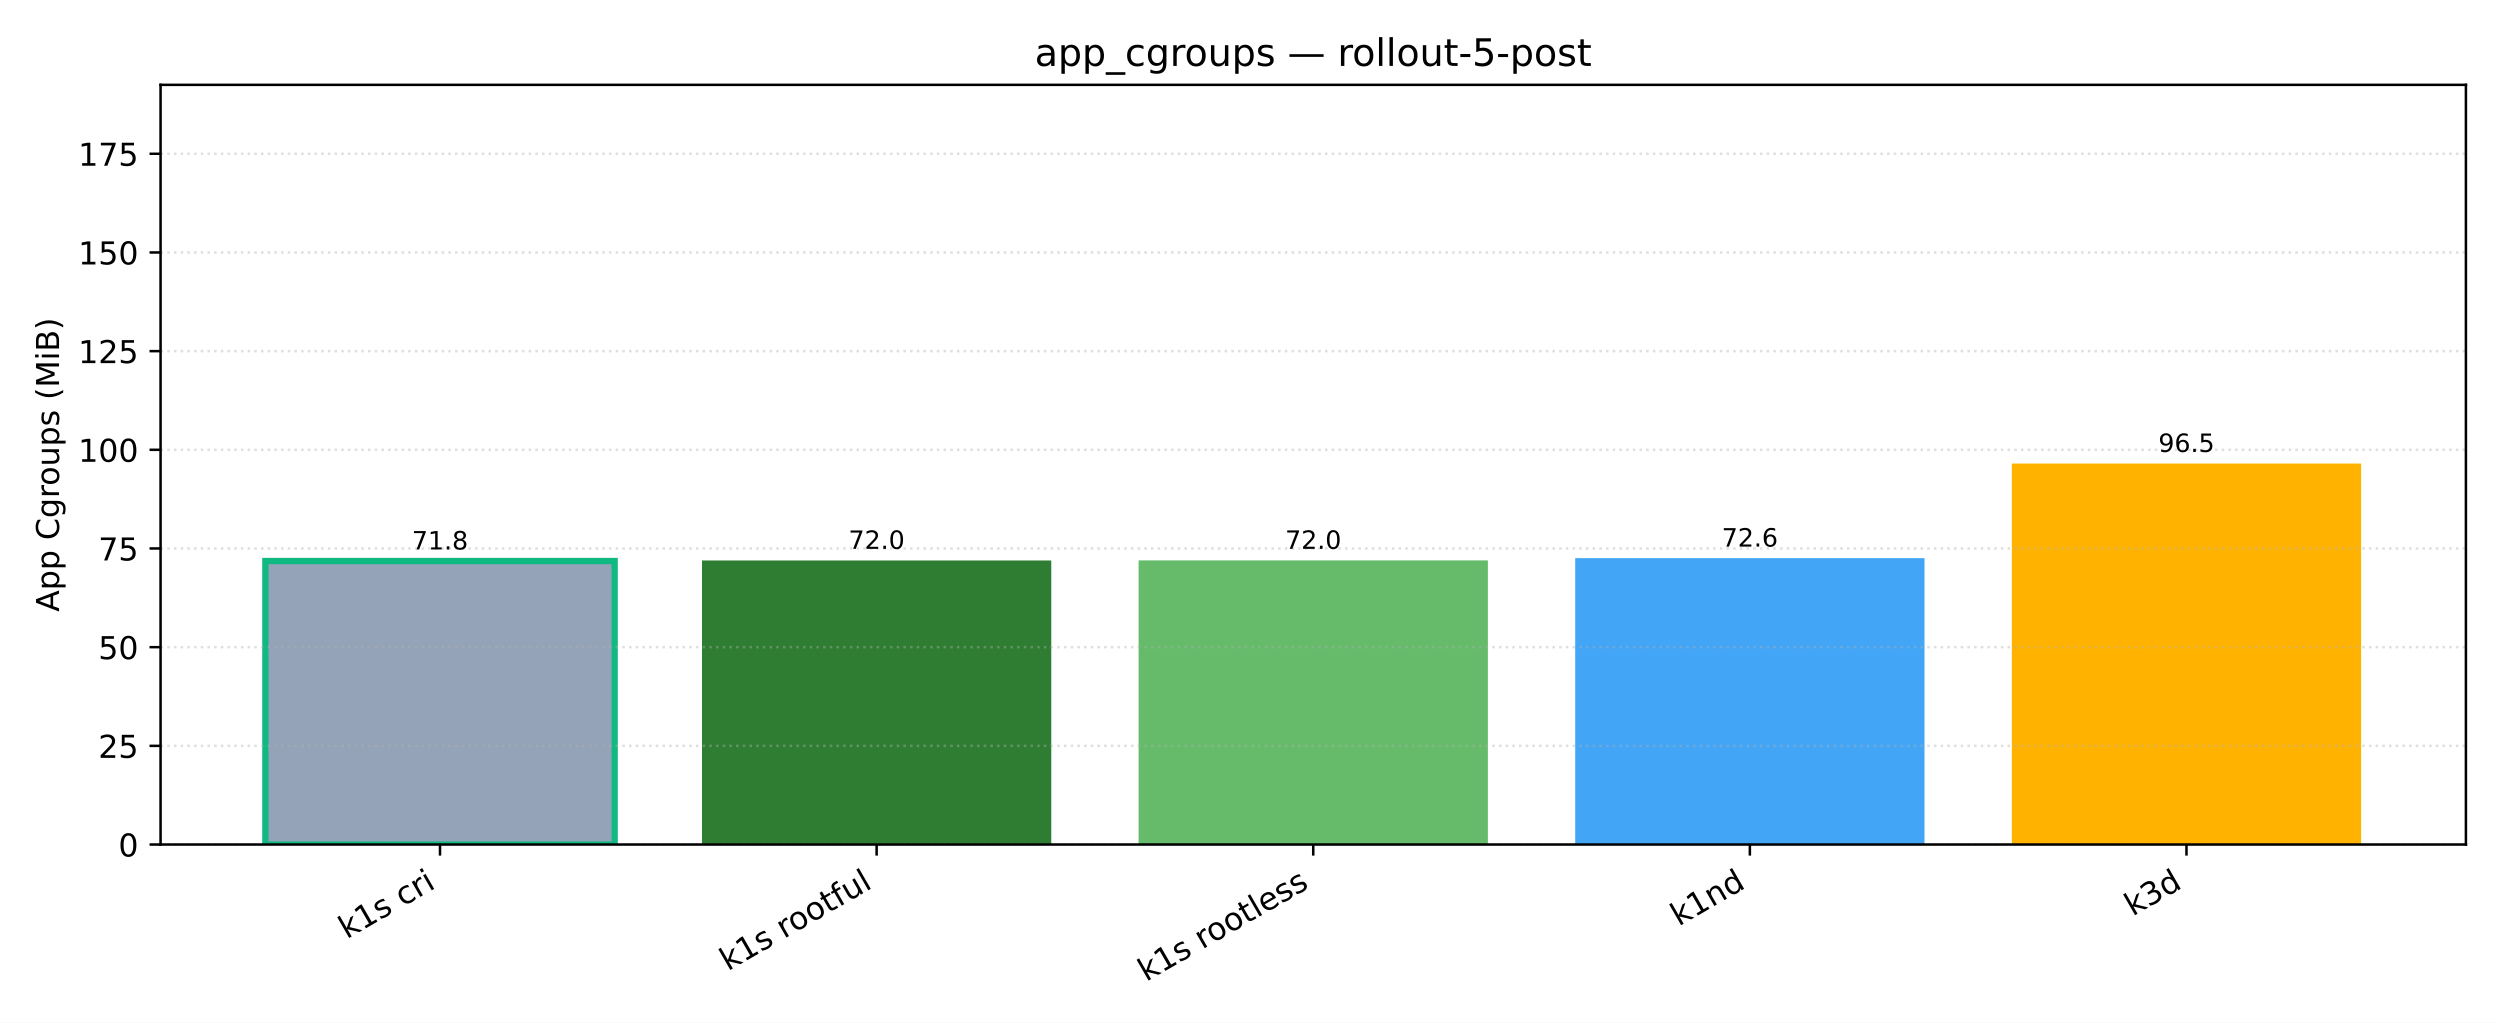
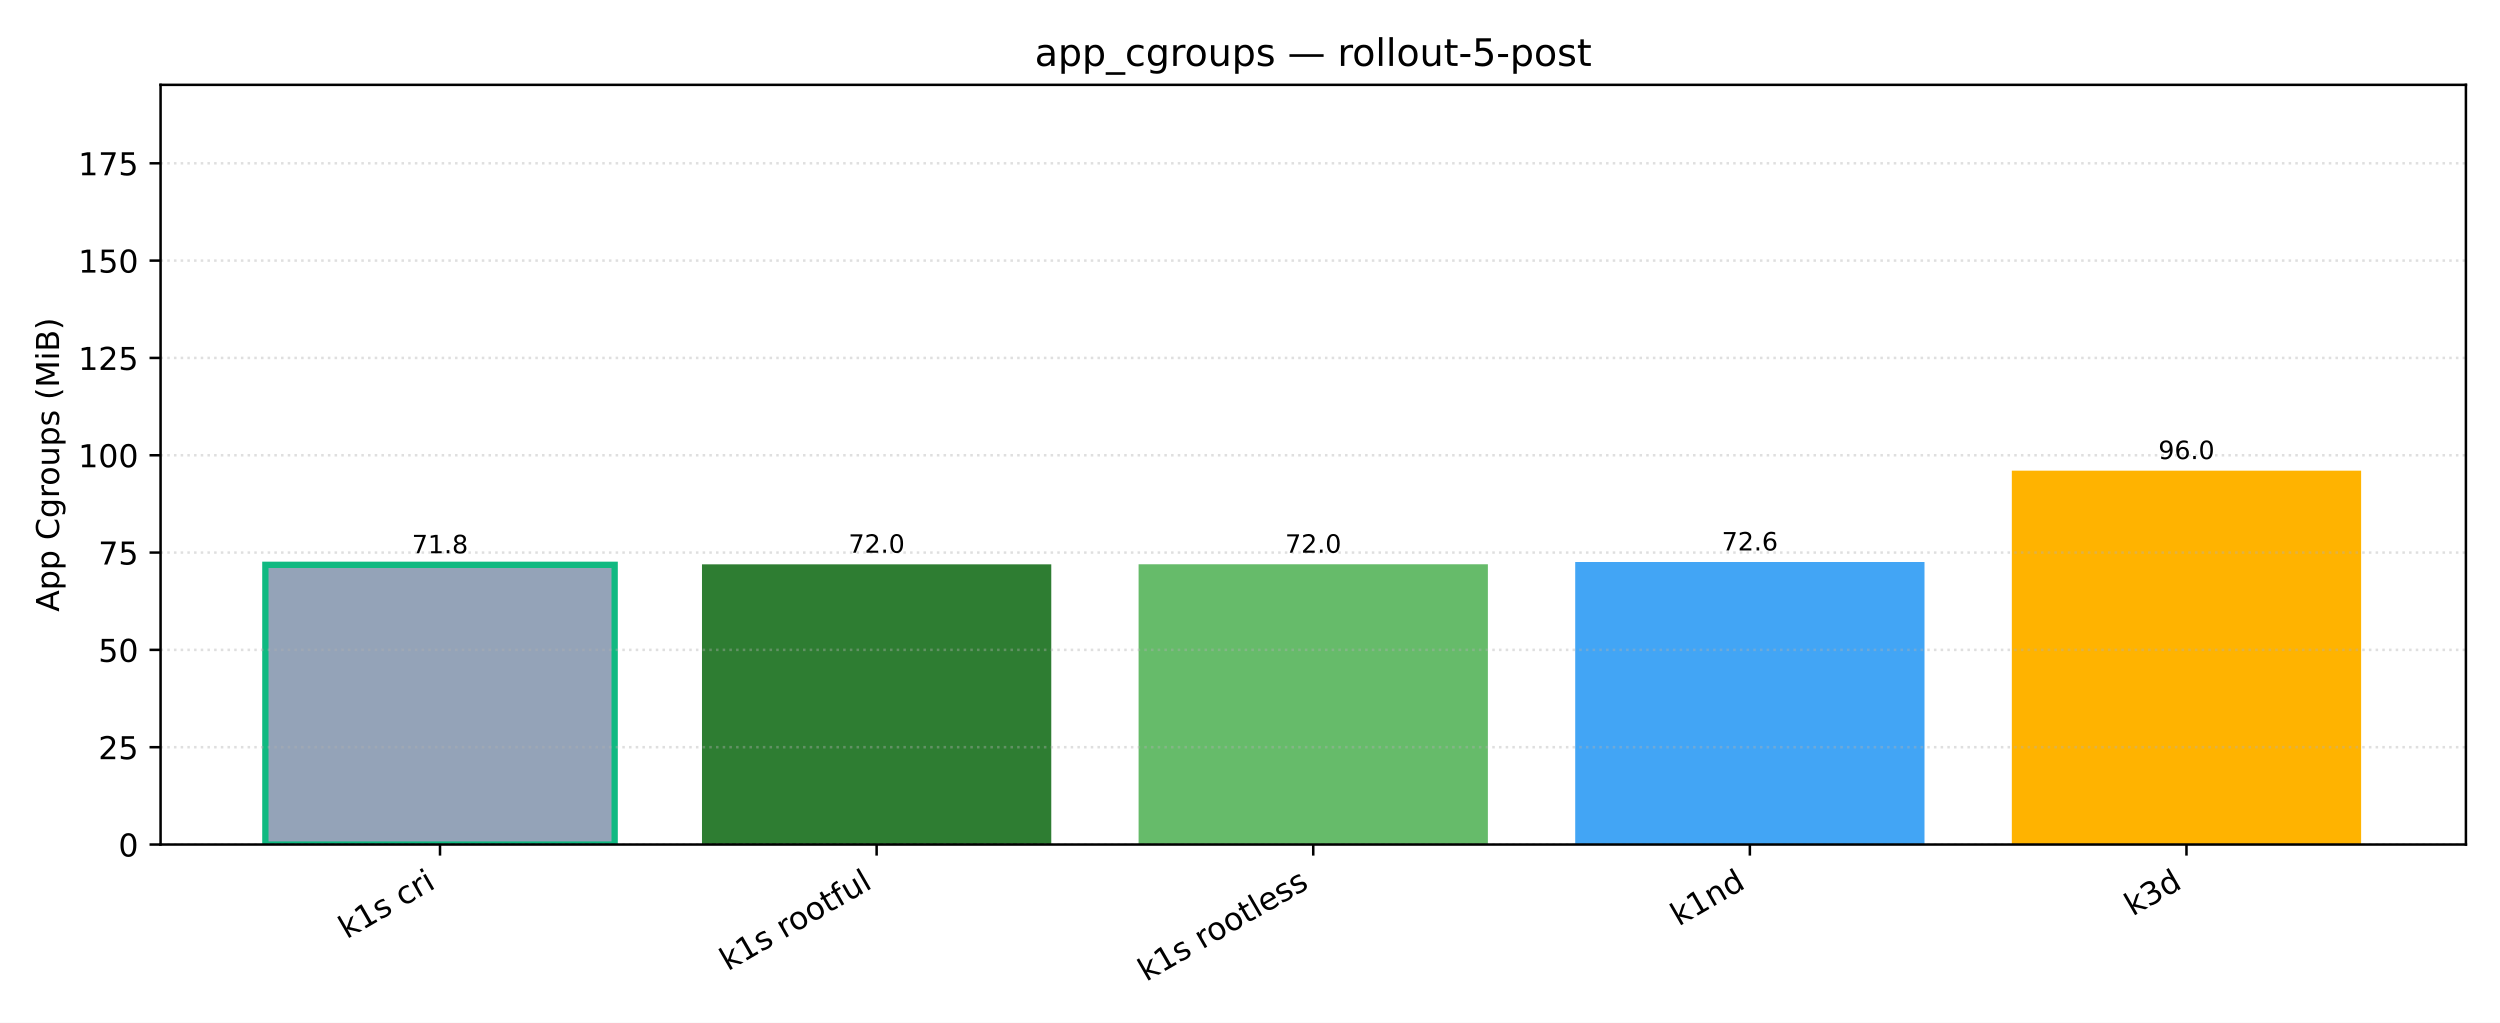
<svg xmlns="http://www.w3.org/2000/svg" xmlns:xlink="http://www.w3.org/1999/xlink" width="792pt" height="324pt" viewBox="0 0 792 324" version="1.1">
  <defs>
    <style type="text/css">*{stroke-linejoin: round; stroke-linecap: butt}</style>
  </defs>
  <g id="figure_1">
    <g id="patch_1">
      <path d="M 0 324  L 792 324  L 792 0  L 0 0  z " style="fill: #ffffff" />
    </g>
    <g id="axes_1">
      <g id="patch_2">
        <path d="M 50.87 267.545  L 781.2 267.545  L 781.2 26.88  L 50.87 26.88  z " style="fill: #ffffff" />
      </g>
      <g id="patch_3">
-         <path d="M 84.067 267.545  L 194.723 267.545  L 194.723 177.737  L 84.067 177.737  z " clip-path="url(#p24a2cd84d9)" style="fill: #94a3b8; stroke: #10b981; stroke-width: 2; stroke-linejoin: miter" />
+         <path d="M 84.067 267.545  L 194.723 267.545  L 194.723 178.942  L 84.067 178.942  z " clip-path="url(#pd158075e3c)" style="fill: #94a3b8; stroke: #10b981; stroke-width: 2; stroke-linejoin: miter" />
      </g>
      <g id="patch_4">
-         <path d="M 222.387 267.545  L 333.043 267.545  L 333.043 177.551  L 222.387 177.551  z " clip-path="url(#p24a2cd84d9)" style="fill: #2e7d32" />
+         <path d="M 222.387 267.545  L 333.043 267.545  L 333.043 178.773  L 222.387 178.773  z " clip-path="url(#pd158075e3c)" style="fill: #2e7d32" />
      </g>
      <g id="patch_5">
-         <path d="M 360.707 267.545  L 471.363 267.545  L 471.363 177.536  L 360.707 177.536  z " clip-path="url(#p24a2cd84d9)" style="fill: #66bb6a" />
+         <path d="M 360.707 267.545  L 471.363 267.545  L 471.363 178.763  L 360.707 178.763  z " clip-path="url(#pd158075e3c)" style="fill: #66bb6a" />
      </g>
      <g id="patch_6">
-         <path d="M 499.027 267.545  L 609.683 267.545  L 609.683 176.818  L 499.027 176.818  z " clip-path="url(#p24a2cd84d9)" style="fill: #42a5f5" />
+         <path d="M 499.027 267.545  L 609.683 267.545  L 609.683 178.046  L 499.027 178.046  z " clip-path="url(#pd158075e3c)" style="fill: #42a5f5" />
      </g>
      <g id="patch_7">
-         <path d="M 637.347 267.545  L 748.003 267.545  L 748.003 146.846  L 637.347 146.846  z " clip-path="url(#p24a2cd84d9)" style="fill: #ffb300" />
+         <path d="M 637.347 267.545  L 748.003 267.545  L 748.003 149.104  L 637.347 149.104  z " clip-path="url(#pd158075e3c)" style="fill: #ffb300" />
      </g>
      <g id="matplotlib.axis_1">
        <g id="xtick_1">
          <g id="line2d_1">
            <defs>
-               <path id="med36ec6212" d="M 0 0  L 0 3.5  " style="stroke: #000000; stroke-width: 0.8" />
+               <path id="m1aba1b03a8" d="M 0 0  L 0 3.5  " style="stroke: #000000; stroke-width: 0.8" />
            </defs>
            <g>
-               <use xlink:href="#med36ec6212" x="139.395" y="267.545" style="stroke: #000000; stroke-width: 0.8" />
+               <use xlink:href="#m1aba1b03a8" x="139.395" y="267.545" style="stroke: #000000; stroke-width: 0.8" />
            </g>
          </g>
          <g id="text_1">
            <g transform="translate(109.8384 297.59) rotate(-30) scale(0.1 -0.1)">
              <defs>
                <path id="DejaVuSans-6b" d="M 581 4863  L 1159 4863  L 1159 1991  L 2875 3500  L 3609 3500  L 1753 1863  L 3688 0  L 2938 0  L 1159 1709  L 1159 0  L 581 0  L 581 4863  z " transform="scale(0.015625)" />
                <path id="DejaVuSans-31" d="M 794 531  L 1825 531  L 1825 4091  L 703 3866  L 703 4441  L 1819 4666  L 2450 4666  L 2450 531  L 3481 531  L 3481 0  L 794 0  L 794 531  z " transform="scale(0.015625)" />
                <path id="DejaVuSans-73" d="M 2834 3397  L 2834 2853  Q 2591 2978 2328 3040  Q 2066 3103 1784 3103  Q 1356 3103 1142 2972  Q 928 2841 928 2578  Q 928 2378 1081 2264  Q 1234 2150 1697 2047  L 1894 2003  Q 2506 1872 2764 1633  Q 3022 1394 3022 966  Q 3022 478 2636 193  Q 2250 -91 1575 -91  Q 1294 -91 989 -36  Q 684 19 347 128  L 347 722  Q 666 556 975 473  Q 1284 391 1588 391  Q 1994 391 2212 530  Q 2431 669 2431 922  Q 2431 1156 2273 1281  Q 2116 1406 1581 1522  L 1381 1569  Q 847 1681 609 1914  Q 372 2147 372 2553  Q 372 3047 722 3315  Q 1072 3584 1716 3584  Q 2034 3584 2315 3537  Q 2597 3491 2834 3397  z " transform="scale(0.015625)" />
                <path id="DejaVuSans-20" transform="scale(0.015625)" />
                <path id="DejaVuSans-63" d="M 3122 3366  L 3122 2828  Q 2878 2963 2633 3030  Q 2388 3097 2138 3097  Q 1578 3097 1268 2742  Q 959 2388 959 1747  Q 959 1106 1268 751  Q 1578 397 2138 397  Q 2388 397 2633 464  Q 2878 531 3122 666  L 3122 134  Q 2881 22 2623 -34  Q 2366 -91 2075 -91  Q 1284 -91 818 406  Q 353 903 353 1747  Q 353 2603 823 3093  Q 1294 3584 2113 3584  Q 2378 3584 2631 3529  Q 2884 3475 3122 3366  z " transform="scale(0.015625)" />
                <path id="DejaVuSans-72" d="M 2631 2963  Q 2534 3019 2420 3045  Q 2306 3072 2169 3072  Q 1681 3072 1420 2755  Q 1159 2438 1159 1844  L 1159 0  L 581 0  L 581 3500  L 1159 3500  L 1159 2956  Q 1341 3275 1631 3429  Q 1922 3584 2338 3584  Q 2397 3584 2469 3576  Q 2541 3569 2628 3553  L 2631 2963  z " transform="scale(0.015625)" />
                <path id="DejaVuSans-69" d="M 603 3500  L 1178 3500  L 1178 0  L 603 0  L 603 3500  z M 603 4863  L 1178 4863  L 1178 4134  L 603 4134  L 603 4863  z " transform="scale(0.015625)" />
              </defs>
              <use xlink:href="#DejaVuSans-6b" />
              <use xlink:href="#DejaVuSans-31" transform="translate(57.91016 0)" />
              <use xlink:href="#DejaVuSans-73" transform="translate(121.5332 0)" />
              <use xlink:href="#DejaVuSans-20" transform="translate(173.6328 0)" />
              <use xlink:href="#DejaVuSans-63" transform="translate(205.4199 0)" />
              <use xlink:href="#DejaVuSans-72" transform="translate(260.4004 0)" />
              <use xlink:href="#DejaVuSans-69" transform="translate(301.5137 0)" />
            </g>
          </g>
        </g>
        <g id="xtick_2">
          <g id="line2d_2">
            <g>
-               <use xlink:href="#med36ec6212" x="277.715" y="267.545" style="stroke: #000000; stroke-width: 0.8" />
+               <use xlink:href="#m1aba1b03a8" x="277.715" y="267.545" style="stroke: #000000; stroke-width: 0.8" />
            </g>
          </g>
          <g id="text_2">
            <g transform="translate(230.5849 307.7361) rotate(-30) scale(0.1 -0.1)">
              <defs>
                <path id="DejaVuSans-6f" d="M 1959 3097  Q 1497 3097 1228 2736  Q 959 2375 959 1747  Q 959 1119 1226 758  Q 1494 397 1959 397  Q 2419 397 2687 759  Q 2956 1122 2956 1747  Q 2956 2369 2687 2733  Q 2419 3097 1959 3097  z M 1959 3584  Q 2709 3584 3137 3096  Q 3566 2609 3566 1747  Q 3566 888 3137 398  Q 2709 -91 1959 -91  Q 1206 -91 779 398  Q 353 888 353 1747  Q 353 2609 779 3096  Q 1206 3584 1959 3584  z " transform="scale(0.015625)" />
                <path id="DejaVuSans-74" d="M 1172 4494  L 1172 3500  L 2356 3500  L 2356 3053  L 1172 3053  L 1172 1153  Q 1172 725 1289 603  Q 1406 481 1766 481  L 2356 481  L 2356 0  L 1766 0  Q 1100 0 847 248  Q 594 497 594 1153  L 594 3053  L 172 3053  L 172 3500  L 594 3500  L 594 4494  L 1172 4494  z " transform="scale(0.015625)" />
                <path id="DejaVuSans-66" d="M 2375 4863  L 2375 4384  L 1825 4384  Q 1516 4384 1395 4259  Q 1275 4134 1275 3809  L 1275 3500  L 2222 3500  L 2222 3053  L 1275 3053  L 1275 0  L 697 0  L 697 3053  L 147 3053  L 147 3500  L 697 3500  L 697 3744  Q 697 4328 969 4595  Q 1241 4863 1831 4863  L 2375 4863  z " transform="scale(0.015625)" />
                <path id="DejaVuSans-75" d="M 544 1381  L 544 3500  L 1119 3500  L 1119 1403  Q 1119 906 1312 657  Q 1506 409 1894 409  Q 2359 409 2629 706  Q 2900 1003 2900 1516  L 2900 3500  L 3475 3500  L 3475 0  L 2900 0  L 2900 538  Q 2691 219 2414 64  Q 2138 -91 1772 -91  Q 1169 -91 856 284  Q 544 659 544 1381  z M 1991 3584  L 1991 3584  z " transform="scale(0.015625)" />
                <path id="DejaVuSans-6c" d="M 603 4863  L 1178 4863  L 1178 0  L 603 0  L 603 4863  z " transform="scale(0.015625)" />
              </defs>
              <use xlink:href="#DejaVuSans-6b" />
              <use xlink:href="#DejaVuSans-31" transform="translate(57.91016 0)" />
              <use xlink:href="#DejaVuSans-73" transform="translate(121.5332 0)" />
              <use xlink:href="#DejaVuSans-20" transform="translate(173.6328 0)" />
              <use xlink:href="#DejaVuSans-72" transform="translate(205.4199 0)" />
              <use xlink:href="#DejaVuSans-6f" transform="translate(244.2832 0)" />
              <use xlink:href="#DejaVuSans-6f" transform="translate(305.4648 0)" />
              <use xlink:href="#DejaVuSans-74" transform="translate(366.6465 0)" />
              <use xlink:href="#DejaVuSans-66" transform="translate(405.8555 0)" />
              <use xlink:href="#DejaVuSans-75" transform="translate(441.0605 0)" />
              <use xlink:href="#DejaVuSans-6c" transform="translate(504.4395 0)" />
            </g>
          </g>
        </g>
        <g id="xtick_3">
          <g id="line2d_3">
            <g>
-               <use xlink:href="#med36ec6212" x="416.035" y="267.545" style="stroke: #000000; stroke-width: 0.8" />
+               <use xlink:href="#m1aba1b03a8" x="416.035" y="267.545" style="stroke: #000000; stroke-width: 0.8" />
            </g>
          </g>
          <g id="text_3">
            <g transform="translate(363.0905 311.0931) rotate(-30) scale(0.1 -0.1)">
              <defs>
                <path id="DejaVuSans-65" d="M 3597 1894  L 3597 1613  L 953 1613  Q 991 1019 1311 708  Q 1631 397 2203 397  Q 2534 397 2845 478  Q 3156 559 3463 722  L 3463 178  Q 3153 47 2828 -22  Q 2503 -91 2169 -91  Q 1331 -91 842 396  Q 353 884 353 1716  Q 353 2575 817 3079  Q 1281 3584 2069 3584  Q 2775 3584 3186 3129  Q 3597 2675 3597 1894  z M 3022 2063  Q 3016 2534 2758 2815  Q 2500 3097 2075 3097  Q 1594 3097 1305 2825  Q 1016 2553 972 2059  L 3022 2063  z " transform="scale(0.015625)" />
              </defs>
              <use xlink:href="#DejaVuSans-6b" />
              <use xlink:href="#DejaVuSans-31" transform="translate(57.91016 0)" />
              <use xlink:href="#DejaVuSans-73" transform="translate(121.5332 0)" />
              <use xlink:href="#DejaVuSans-20" transform="translate(173.6328 0)" />
              <use xlink:href="#DejaVuSans-72" transform="translate(205.4199 0)" />
              <use xlink:href="#DejaVuSans-6f" transform="translate(244.2832 0)" />
              <use xlink:href="#DejaVuSans-6f" transform="translate(305.4648 0)" />
              <use xlink:href="#DejaVuSans-74" transform="translate(366.6465 0)" />
              <use xlink:href="#DejaVuSans-6c" transform="translate(405.8555 0)" />
              <use xlink:href="#DejaVuSans-65" transform="translate(433.6387 0)" />
              <use xlink:href="#DejaVuSans-73" transform="translate(495.1621 0)" />
              <use xlink:href="#DejaVuSans-73" transform="translate(547.2617 0)" />
            </g>
          </g>
        </g>
        <g id="xtick_4">
          <g id="line2d_4">
            <g>
-               <use xlink:href="#med36ec6212" x="554.355" y="267.545" style="stroke: #000000; stroke-width: 0.8" />
+               <use xlink:href="#m1aba1b03a8" x="554.355" y="267.545" style="stroke: #000000; stroke-width: 0.8" />
            </g>
          </g>
          <g id="text_4">
            <g transform="translate(531.804 293.5454) rotate(-30) scale(0.1 -0.1)">
              <defs>
                <path id="DejaVuSans-6e" d="M 3513 2113  L 3513 0  L 2938 0  L 2938 2094  Q 2938 2591 2744 2837  Q 2550 3084 2163 3084  Q 1697 3084 1428 2787  Q 1159 2491 1159 1978  L 1159 0  L 581 0  L 581 3500  L 1159 3500  L 1159 2956  Q 1366 3272 1645 3428  Q 1925 3584 2291 3584  Q 2894 3584 3203 3211  Q 3513 2838 3513 2113  z " transform="scale(0.015625)" />
                <path id="DejaVuSans-64" d="M 2906 2969  L 2906 4863  L 3481 4863  L 3481 0  L 2906 0  L 2906 525  Q 2725 213 2448 61  Q 2172 -91 1784 -91  Q 1150 -91 751 415  Q 353 922 353 1747  Q 353 2572 751 3078  Q 1150 3584 1784 3584  Q 2172 3584 2448 3432  Q 2725 3281 2906 2969  z M 947 1747  Q 947 1113 1208 752  Q 1469 391 1925 391  Q 2381 391 2643 752  Q 2906 1113 2906 1747  Q 2906 2381 2643 2742  Q 2381 3103 1925 3103  Q 1469 3103 1208 2742  Q 947 2381 947 1747  z " transform="scale(0.015625)" />
              </defs>
              <use xlink:href="#DejaVuSans-6b" />
              <use xlink:href="#DejaVuSans-31" transform="translate(57.91016 0)" />
              <use xlink:href="#DejaVuSans-6e" transform="translate(121.5332 0)" />
              <use xlink:href="#DejaVuSans-64" transform="translate(184.9121 0)" />
            </g>
          </g>
        </g>
        <g id="xtick_5">
          <g id="line2d_5">
            <g>
-               <use xlink:href="#med36ec6212" x="692.675" y="267.545" style="stroke: #000000; stroke-width: 0.8" />
+               <use xlink:href="#m1aba1b03a8" x="692.675" y="267.545" style="stroke: #000000; stroke-width: 0.8" />
            </g>
          </g>
          <g id="text_5">
            <g transform="translate(675.6125 290.3767) rotate(-30) scale(0.1 -0.1)">
              <defs>
                <path id="DejaVuSans-33" d="M 2597 2516  Q 3050 2419 3304 2112  Q 3559 1806 3559 1356  Q 3559 666 3084 287  Q 2609 -91 1734 -91  Q 1441 -91 1130 -33  Q 819 25 488 141  L 488 750  Q 750 597 1062 519  Q 1375 441 1716 441  Q 2309 441 2620 675  Q 2931 909 2931 1356  Q 2931 1769 2642 2001  Q 2353 2234 1838 2234  L 1294 2234  L 1294 2753  L 1863 2753  Q 2328 2753 2575 2939  Q 2822 3125 2822 3475  Q 2822 3834 2567 4026  Q 2313 4219 1838 4219  Q 1578 4219 1281 4162  Q 984 4106 628 3988  L 628 4550  Q 988 4650 1302 4700  Q 1616 4750 1894 4750  Q 2613 4750 3031 4423  Q 3450 4097 3450 3541  Q 3450 3153 3228 2886  Q 3006 2619 2597 2516  z " transform="scale(0.015625)" />
              </defs>
              <use xlink:href="#DejaVuSans-6b" />
              <use xlink:href="#DejaVuSans-33" transform="translate(57.91016 0)" />
              <use xlink:href="#DejaVuSans-64" transform="translate(121.5332 0)" />
            </g>
          </g>
        </g>
      </g>
      <g id="matplotlib.axis_2">
        <g id="ytick_1">
          <g id="line2d_6">
-             <path d="M 50.87 267.545  L 781.2 267.545  " clip-path="url(#p24a2cd84d9)" style="fill: none; stroke-dasharray: 0.8,1.32; stroke-dashoffset: 0; stroke: #b0b0b0; stroke-opacity: 0.4; stroke-width: 0.8" />
+             <path d="M 50.87 267.545  L 781.2 267.545  " clip-path="url(#pd158075e3c)" style="fill: none; stroke-dasharray: 0.8,1.32; stroke-dashoffset: 0; stroke: #b0b0b0; stroke-opacity: 0.4; stroke-width: 0.8" />
          </g>
          <g id="line2d_7">
            <defs>
-               <path id="m77cdfce2b3" d="M 0 0  L -3.5 0  " style="stroke: #000000; stroke-width: 0.8" />
+               <path id="m5e93a4c3c6" d="M 0 0  L -3.5 0  " style="stroke: #000000; stroke-width: 0.8" />
            </defs>
            <g>
-               <use xlink:href="#m77cdfce2b3" x="50.87" y="267.545" style="stroke: #000000; stroke-width: 0.8" />
+               <use xlink:href="#m5e93a4c3c6" x="50.87" y="267.545" style="stroke: #000000; stroke-width: 0.8" />
            </g>
          </g>
          <g id="text_6">
            <g transform="translate(37.5075 271.3447) scale(0.1 -0.1)">
              <defs>
                <path id="DejaVuSans-30" d="M 2034 4250  Q 1547 4250 1301 3770  Q 1056 3291 1056 2328  Q 1056 1369 1301 889  Q 1547 409 2034 409  Q 2525 409 2770 889  Q 3016 1369 3016 2328  Q 3016 3291 2770 3770  Q 2525 4250 2034 4250  z M 2034 4750  Q 2819 4750 3233 4129  Q 3647 3509 3647 2328  Q 3647 1150 3233 529  Q 2819 -91 2034 -91  Q 1250 -91 836 529  Q 422 1150 422 2328  Q 422 3509 836 4129  Q 1250 4750 2034 4750  z " transform="scale(0.015625)" />
              </defs>
              <use xlink:href="#DejaVuSans-30" />
            </g>
          </g>
        </g>
        <g id="ytick_2">
          <g id="line2d_8">
-             <path d="M 50.87 236.284  L 781.2 236.284  " clip-path="url(#p24a2cd84d9)" style="fill: none; stroke-dasharray: 0.8,1.32; stroke-dashoffset: 0; stroke: #b0b0b0; stroke-opacity: 0.4; stroke-width: 0.8" />
+             <path d="M 50.87 236.715  L 781.2 236.715  " clip-path="url(#pd158075e3c)" style="fill: none; stroke-dasharray: 0.8,1.32; stroke-dashoffset: 0; stroke: #b0b0b0; stroke-opacity: 0.4; stroke-width: 0.8" />
          </g>
          <g id="line2d_9">
            <g>
-               <use xlink:href="#m77cdfce2b3" x="50.87" y="236.284" style="stroke: #000000; stroke-width: 0.8" />
+               <use xlink:href="#m5e93a4c3c6" x="50.87" y="236.715" style="stroke: #000000; stroke-width: 0.8" />
            </g>
          </g>
          <g id="text_7">
-             <g transform="translate(31.145 240.0831) scale(0.1 -0.1)">
+             <g transform="translate(31.145 240.5142) scale(0.1 -0.1)">
              <defs>
                <path id="DejaVuSans-32" d="M 1228 531  L 3431 531  L 3431 0  L 469 0  L 469 531  Q 828 903 1448 1529  Q 2069 2156 2228 2338  Q 2531 2678 2651 2914  Q 2772 3150 2772 3378  Q 2772 3750 2511 3984  Q 2250 4219 1831 4219  Q 1534 4219 1204 4116  Q 875 4013 500 3803  L 500 4441  Q 881 4594 1212 4672  Q 1544 4750 1819 4750  Q 2544 4750 2975 4387  Q 3406 4025 3406 3419  Q 3406 3131 3298 2873  Q 3191 2616 2906 2266  Q 2828 2175 2409 1742  Q 1991 1309 1228 531  z " transform="scale(0.015625)" />
                <path id="DejaVuSans-35" d="M 691 4666  L 3169 4666  L 3169 4134  L 1269 4134  L 1269 2991  Q 1406 3038 1543 3061  Q 1681 3084 1819 3084  Q 2600 3084 3056 2656  Q 3513 2228 3513 1497  Q 3513 744 3044 326  Q 2575 -91 1722 -91  Q 1428 -91 1123 -41  Q 819 9 494 109  L 494 744  Q 775 591 1075 516  Q 1375 441 1709 441  Q 2250 441 2565 725  Q 2881 1009 2881 1497  Q 2881 1984 2565 2268  Q 2250 2553 1709 2553  Q 1456 2553 1204 2497  Q 953 2441 691 2322  L 691 4666  z " transform="scale(0.015625)" />
              </defs>
              <use xlink:href="#DejaVuSans-32" />
              <use xlink:href="#DejaVuSans-35" transform="translate(63.62305 0)" />
            </g>
          </g>
        </g>
        <g id="ytick_3">
          <g id="line2d_10">
-             <path d="M 50.87 205.022  L 781.2 205.022  " clip-path="url(#p24a2cd84d9)" style="fill: none; stroke-dasharray: 0.8,1.32; stroke-dashoffset: 0; stroke: #b0b0b0; stroke-opacity: 0.4; stroke-width: 0.8" />
+             <path d="M 50.87 205.885  L 781.2 205.885  " clip-path="url(#pd158075e3c)" style="fill: none; stroke-dasharray: 0.8,1.32; stroke-dashoffset: 0; stroke: #b0b0b0; stroke-opacity: 0.4; stroke-width: 0.8" />
          </g>
          <g id="line2d_11">
            <g>
-               <use xlink:href="#m77cdfce2b3" x="50.87" y="205.022" style="stroke: #000000; stroke-width: 0.8" />
+               <use xlink:href="#m5e93a4c3c6" x="50.87" y="205.885" style="stroke: #000000; stroke-width: 0.8" />
            </g>
          </g>
          <g id="text_8">
-             <g transform="translate(31.145 208.8215) scale(0.1 -0.1)">
+             <g transform="translate(31.145 209.6838) scale(0.1 -0.1)">
              <use xlink:href="#DejaVuSans-35" />
              <use xlink:href="#DejaVuSans-30" transform="translate(63.62305 0)" />
            </g>
          </g>
        </g>
        <g id="ytick_4">
          <g id="line2d_12">
-             <path d="M 50.87 173.761  L 781.2 173.761  " clip-path="url(#p24a2cd84d9)" style="fill: none; stroke-dasharray: 0.8,1.32; stroke-dashoffset: 0; stroke: #b0b0b0; stroke-opacity: 0.4; stroke-width: 0.8" />
+             <path d="M 50.87 175.054  L 781.2 175.054  " clip-path="url(#pd158075e3c)" style="fill: none; stroke-dasharray: 0.8,1.32; stroke-dashoffset: 0; stroke: #b0b0b0; stroke-opacity: 0.4; stroke-width: 0.8" />
          </g>
          <g id="line2d_13">
            <g>
-               <use xlink:href="#m77cdfce2b3" x="50.87" y="173.761" style="stroke: #000000; stroke-width: 0.8" />
+               <use xlink:href="#m5e93a4c3c6" x="50.87" y="175.054" style="stroke: #000000; stroke-width: 0.8" />
            </g>
          </g>
          <g id="text_9">
-             <g transform="translate(31.145 177.5599) scale(0.1 -0.1)">
+             <g transform="translate(31.145 178.8533) scale(0.1 -0.1)">
              <defs>
                <path id="DejaVuSans-37" d="M 525 4666  L 3525 4666  L 3525 4397  L 1831 0  L 1172 0  L 2766 4134  L 525 4134  L 525 4666  z " transform="scale(0.015625)" />
              </defs>
              <use xlink:href="#DejaVuSans-37" />
              <use xlink:href="#DejaVuSans-35" transform="translate(63.62305 0)" />
            </g>
          </g>
        </g>
        <g id="ytick_5">
          <g id="line2d_14">
-             <path d="M 50.87 142.499  L 781.2 142.499  " clip-path="url(#p24a2cd84d9)" style="fill: none; stroke-dasharray: 0.8,1.32; stroke-dashoffset: 0; stroke: #b0b0b0; stroke-opacity: 0.4; stroke-width: 0.8" />
+             <path d="M 50.87 144.224  L 781.2 144.224  " clip-path="url(#pd158075e3c)" style="fill: none; stroke-dasharray: 0.8,1.32; stroke-dashoffset: 0; stroke: #b0b0b0; stroke-opacity: 0.4; stroke-width: 0.8" />
          </g>
          <g id="line2d_15">
            <g>
-               <use xlink:href="#m77cdfce2b3" x="50.87" y="142.499" style="stroke: #000000; stroke-width: 0.8" />
+               <use xlink:href="#m5e93a4c3c6" x="50.87" y="144.224" style="stroke: #000000; stroke-width: 0.8" />
            </g>
          </g>
          <g id="text_10">
-             <g transform="translate(24.7825 146.2983) scale(0.1 -0.1)">
+             <g transform="translate(24.7825 148.0228) scale(0.1 -0.1)">
              <use xlink:href="#DejaVuSans-31" />
              <use xlink:href="#DejaVuSans-30" transform="translate(63.62305 0)" />
              <use xlink:href="#DejaVuSans-30" transform="translate(127.2461 0)" />
            </g>
          </g>
        </g>
        <g id="ytick_6">
          <g id="line2d_16">
-             <path d="M 50.87 111.237  L 781.2 111.237  " clip-path="url(#p24a2cd84d9)" style="fill: none; stroke-dasharray: 0.8,1.32; stroke-dashoffset: 0; stroke: #b0b0b0; stroke-opacity: 0.4; stroke-width: 0.8" />
+             <path d="M 50.87 113.393  L 781.2 113.393  " clip-path="url(#pd158075e3c)" style="fill: none; stroke-dasharray: 0.8,1.32; stroke-dashoffset: 0; stroke: #b0b0b0; stroke-opacity: 0.4; stroke-width: 0.8" />
          </g>
          <g id="line2d_17">
            <g>
-               <use xlink:href="#m77cdfce2b3" x="50.87" y="111.237" style="stroke: #000000; stroke-width: 0.8" />
+               <use xlink:href="#m5e93a4c3c6" x="50.87" y="113.393" style="stroke: #000000; stroke-width: 0.8" />
            </g>
          </g>
          <g id="text_11">
-             <g transform="translate(24.7825 115.0367) scale(0.1 -0.1)">
+             <g transform="translate(24.7825 117.1924) scale(0.1 -0.1)">
              <use xlink:href="#DejaVuSans-31" />
              <use xlink:href="#DejaVuSans-32" transform="translate(63.62305 0)" />
              <use xlink:href="#DejaVuSans-35" transform="translate(127.2461 0)" />
            </g>
          </g>
        </g>
        <g id="ytick_7">
          <g id="line2d_18">
-             <path d="M 50.87 79.976  L 781.2 79.976  " clip-path="url(#p24a2cd84d9)" style="fill: none; stroke-dasharray: 0.8,1.32; stroke-dashoffset: 0; stroke: #b0b0b0; stroke-opacity: 0.4; stroke-width: 0.8" />
+             <path d="M 50.87 82.563  L 781.2 82.563  " clip-path="url(#pd158075e3c)" style="fill: none; stroke-dasharray: 0.8,1.32; stroke-dashoffset: 0; stroke: #b0b0b0; stroke-opacity: 0.4; stroke-width: 0.8" />
          </g>
          <g id="line2d_19">
            <g>
-               <use xlink:href="#m77cdfce2b3" x="50.87" y="79.976" style="stroke: #000000; stroke-width: 0.8" />
+               <use xlink:href="#m5e93a4c3c6" x="50.87" y="82.563" style="stroke: #000000; stroke-width: 0.8" />
            </g>
          </g>
          <g id="text_12">
-             <g transform="translate(24.7825 83.77509) scale(0.1 -0.1)">
+             <g transform="translate(24.7825 86.36192) scale(0.1 -0.1)">
              <use xlink:href="#DejaVuSans-31" />
              <use xlink:href="#DejaVuSans-35" transform="translate(63.62305 0)" />
              <use xlink:href="#DejaVuSans-30" transform="translate(127.2461 0)" />
            </g>
          </g>
        </g>
        <g id="ytick_8">
          <g id="line2d_20">
-             <path d="M 50.87 48.714  L 781.2 48.714  " clip-path="url(#p24a2cd84d9)" style="fill: none; stroke-dasharray: 0.8,1.32; stroke-dashoffset: 0; stroke: #b0b0b0; stroke-opacity: 0.4; stroke-width: 0.8" />
+             <path d="M 50.87 51.732  L 781.2 51.732  " clip-path="url(#pd158075e3c)" style="fill: none; stroke-dasharray: 0.8,1.32; stroke-dashoffset: 0; stroke: #b0b0b0; stroke-opacity: 0.4; stroke-width: 0.8" />
          </g>
          <g id="line2d_21">
            <g>
-               <use xlink:href="#m77cdfce2b3" x="50.87" y="48.714" style="stroke: #000000; stroke-width: 0.8" />
+               <use xlink:href="#m5e93a4c3c6" x="50.87" y="51.732" style="stroke: #000000; stroke-width: 0.8" />
            </g>
          </g>
          <g id="text_13">
-             <g transform="translate(24.7825 52.51349) scale(0.1 -0.1)">
+             <g transform="translate(24.7825 55.53146) scale(0.1 -0.1)">
              <use xlink:href="#DejaVuSans-31" />
              <use xlink:href="#DejaVuSans-37" transform="translate(63.62305 0)" />
              <use xlink:href="#DejaVuSans-35" transform="translate(127.2461 0)" />
            </g>
          </g>
        </g>
        <g id="text_14">
          <g transform="translate(18.70281 193.8104) rotate(-90) scale(0.1 -0.1)">
            <defs>
              <path id="DejaVuSans-41" d="M 2188 4044  L 1331 1722  L 3047 1722  L 2188 4044  z M 1831 4666  L 2547 4666  L 4325 0  L 3669 0  L 3244 1197  L 1141 1197  L 716 0  L 50 0  L 1831 4666  z " transform="scale(0.015625)" />
              <path id="DejaVuSans-70" d="M 1159 525  L 1159 -1331  L 581 -1331  L 581 3500  L 1159 3500  L 1159 2969  Q 1341 3281 1617 3432  Q 1894 3584 2278 3584  Q 2916 3584 3314 3078  Q 3713 2572 3713 1747  Q 3713 922 3314 415  Q 2916 -91 2278 -91  Q 1894 -91 1617 61  Q 1341 213 1159 525  z M 3116 1747  Q 3116 2381 2855 2742  Q 2594 3103 2138 3103  Q 1681 3103 1420 2742  Q 1159 2381 1159 1747  Q 1159 1113 1420 752  Q 1681 391 2138 391  Q 2594 391 2855 752  Q 3116 1113 3116 1747  z " transform="scale(0.015625)" />
              <path id="DejaVuSans-43" d="M 4122 4306  L 4122 3641  Q 3803 3938 3442 4084  Q 3081 4231 2675 4231  Q 1875 4231 1450 3742  Q 1025 3253 1025 2328  Q 1025 1406 1450 917  Q 1875 428 2675 428  Q 3081 428 3442 575  Q 3803 722 4122 1019  L 4122 359  Q 3791 134 3420 21  Q 3050 -91 2638 -91  Q 1578 -91 968 557  Q 359 1206 359 2328  Q 359 3453 968 4101  Q 1578 4750 2638 4750  Q 3056 4750 3426 4639  Q 3797 4528 4122 4306  z " transform="scale(0.015625)" />
              <path id="DejaVuSans-67" d="M 2906 1791  Q 2906 2416 2648 2759  Q 2391 3103 1925 3103  Q 1463 3103 1205 2759  Q 947 2416 947 1791  Q 947 1169 1205 825  Q 1463 481 1925 481  Q 2391 481 2648 825  Q 2906 1169 2906 1791  z M 3481 434  Q 3481 -459 3084 -895  Q 2688 -1331 1869 -1331  Q 1566 -1331 1297 -1286  Q 1028 -1241 775 -1147  L 775 -588  Q 1028 -725 1275 -790  Q 1522 -856 1778 -856  Q 2344 -856 2625 -561  Q 2906 -266 2906 331  L 2906 616  Q 2728 306 2450 153  Q 2172 0 1784 0  Q 1141 0 747 490  Q 353 981 353 1791  Q 353 2603 747 3093  Q 1141 3584 1784 3584  Q 2172 3584 2450 3431  Q 2728 3278 2906 2969  L 2906 3500  L 3481 3500  L 3481 434  z " transform="scale(0.015625)" />
              <path id="DejaVuSans-28" d="M 1984 4856  Q 1566 4138 1362 3434  Q 1159 2731 1159 2009  Q 1159 1288 1364 580  Q 1569 -128 1984 -844  L 1484 -844  Q 1016 -109 783 600  Q 550 1309 550 2009  Q 550 2706 781 3412  Q 1013 4119 1484 4856  L 1984 4856  z " transform="scale(0.015625)" />
              <path id="DejaVuSans-4d" d="M 628 4666  L 1569 4666  L 2759 1491  L 3956 4666  L 4897 4666  L 4897 0  L 4281 0  L 4281 4097  L 3078 897  L 2444 897  L 1241 4097  L 1241 0  L 628 0  L 628 4666  z " transform="scale(0.015625)" />
              <path id="DejaVuSans-42" d="M 1259 2228  L 1259 519  L 2272 519  Q 2781 519 3026 730  Q 3272 941 3272 1375  Q 3272 1813 3026 2020  Q 2781 2228 2272 2228  L 1259 2228  z M 1259 4147  L 1259 2741  L 2194 2741  Q 2656 2741 2882 2914  Q 3109 3088 3109 3444  Q 3109 3797 2882 3972  Q 2656 4147 2194 4147  L 1259 4147  z M 628 4666  L 2241 4666  Q 2963 4666 3353 4366  Q 3744 4066 3744 3513  Q 3744 3084 3544 2831  Q 3344 2578 2956 2516  Q 3422 2416 3680 2098  Q 3938 1781 3938 1306  Q 3938 681 3513 340  Q 3088 0 2303 0  L 628 0  L 628 4666  z " transform="scale(0.015625)" />
              <path id="DejaVuSans-29" d="M 513 4856  L 1013 4856  Q 1481 4119 1714 3412  Q 1947 2706 1947 2009  Q 1947 1309 1714 600  Q 1481 -109 1013 -844  L 513 -844  Q 928 -128 1133 580  Q 1338 1288 1338 2009  Q 1338 2731 1133 3434  Q 928 4138 513 4856  z " transform="scale(0.015625)" />
            </defs>
            <use xlink:href="#DejaVuSans-41" />
            <use xlink:href="#DejaVuSans-70" transform="translate(68.4082 0)" />
            <use xlink:href="#DejaVuSans-70" transform="translate(131.8848 0)" />
            <use xlink:href="#DejaVuSans-20" transform="translate(195.3613 0)" />
            <use xlink:href="#DejaVuSans-43" transform="translate(227.1484 0)" />
            <use xlink:href="#DejaVuSans-67" transform="translate(296.9727 0)" />
            <use xlink:href="#DejaVuSans-72" transform="translate(360.4492 0)" />
            <use xlink:href="#DejaVuSans-6f" transform="translate(399.3125 0)" />
            <use xlink:href="#DejaVuSans-75" transform="translate(460.4941 0)" />
            <use xlink:href="#DejaVuSans-70" transform="translate(523.873 0)" />
            <use xlink:href="#DejaVuSans-73" transform="translate(587.3496 0)" />
            <use xlink:href="#DejaVuSans-20" transform="translate(639.4492 0)" />
            <use xlink:href="#DejaVuSans-28" transform="translate(671.2363 0)" />
            <use xlink:href="#DejaVuSans-4d" transform="translate(710.25 0)" />
            <use xlink:href="#DejaVuSans-69" transform="translate(796.5293 0)" />
            <use xlink:href="#DejaVuSans-42" transform="translate(824.3125 0)" />
            <use xlink:href="#DejaVuSans-29" transform="translate(892.916 0)" />
          </g>
        </g>
      </g>
      <g id="patch_8">
        <path d="M 50.87 267.545  L 50.87 26.88  " style="fill: none; stroke: #000000; stroke-width: 0.8; stroke-linejoin: miter; stroke-linecap: square" />
      </g>
      <g id="patch_9">
        <path d="M 781.2 267.545  L 781.2 26.88  " style="fill: none; stroke: #000000; stroke-width: 0.8; stroke-linejoin: miter; stroke-linecap: square" />
      </g>
      <g id="patch_10">
        <path d="M 50.87 267.545  L 781.2 267.545  " style="fill: none; stroke: #000000; stroke-width: 0.8; stroke-linejoin: miter; stroke-linecap: square" />
      </g>
      <g id="patch_11">
        <path d="M 50.87 26.88  L 781.2 26.88  " style="fill: none; stroke: #000000; stroke-width: 0.8; stroke-linejoin: miter; stroke-linecap: square" />
      </g>
      <g id="text_15">
-         <g transform="translate(130.4886 174.073) scale(0.08 -0.08)">
+         <g transform="translate(130.4886 175.2779) scale(0.08 -0.08)">
          <defs>
            <path id="DejaVuSans-2e" d="M 684 794  L 1344 794  L 1344 0  L 684 0  L 684 794  z " transform="scale(0.015625)" />
            <path id="DejaVuSans-38" d="M 2034 2216  Q 1584 2216 1326 1975  Q 1069 1734 1069 1313  Q 1069 891 1326 650  Q 1584 409 2034 409  Q 2484 409 2743 651  Q 3003 894 3003 1313  Q 3003 1734 2745 1975  Q 2488 2216 2034 2216  z M 1403 2484  Q 997 2584 770 2862  Q 544 3141 544 3541  Q 544 4100 942 4425  Q 1341 4750 2034 4750  Q 2731 4750 3128 4425  Q 3525 4100 3525 3541  Q 3525 3141 3298 2862  Q 3072 2584 2669 2484  Q 3125 2378 3379 2068  Q 3634 1759 3634 1313  Q 3634 634 3220 271  Q 2806 -91 2034 -91  Q 1263 -91 848 271  Q 434 634 434 1313  Q 434 1759 690 2068  Q 947 2378 1403 2484  z M 1172 3481  Q 1172 3119 1398 2916  Q 1625 2713 2034 2713  Q 2441 2713 2670 2916  Q 2900 3119 2900 3481  Q 2900 3844 2670 4047  Q 2441 4250 2034 4250  Q 1625 4250 1398 4047  Q 1172 3844 1172 3481  z " transform="scale(0.015625)" />
          </defs>
          <use xlink:href="#DejaVuSans-37" />
          <use xlink:href="#DejaVuSans-31" transform="translate(63.62305 0)" />
          <use xlink:href="#DejaVuSans-2e" transform="translate(127.2461 0)" />
          <use xlink:href="#DejaVuSans-38" transform="translate(159.0332 0)" />
        </g>
      </g>
      <g id="text_16">
-         <g transform="translate(268.8087 173.8874) scale(0.08 -0.08)">
+         <g transform="translate(268.8087 175.1093) scale(0.08 -0.08)">
          <use xlink:href="#DejaVuSans-37" />
          <use xlink:href="#DejaVuSans-32" transform="translate(63.62305 0)" />
          <use xlink:href="#DejaVuSans-2e" transform="translate(127.2461 0)" />
          <use xlink:href="#DejaVuSans-30" transform="translate(159.0332 0)" />
        </g>
      </g>
      <g id="text_17">
-         <g transform="translate(407.1288 173.8727) scale(0.08 -0.08)">
+         <g transform="translate(407.1288 175.0996) scale(0.08 -0.08)">
          <use xlink:href="#DejaVuSans-37" />
          <use xlink:href="#DejaVuSans-32" transform="translate(63.62305 0)" />
          <use xlink:href="#DejaVuSans-2e" transform="translate(127.2461 0)" />
          <use xlink:href="#DejaVuSans-30" transform="translate(159.0332 0)" />
        </g>
      </g>
      <g id="text_18">
-         <g transform="translate(545.4488 173.1547) scale(0.08 -0.08)">
+         <g transform="translate(545.4488 174.3819) scale(0.08 -0.08)">
          <defs>
            <path id="DejaVuSans-36" d="M 2113 2584  Q 1688 2584 1439 2293  Q 1191 2003 1191 1497  Q 1191 994 1439 701  Q 1688 409 2113 409  Q 2538 409 2786 701  Q 3034 994 3034 1497  Q 3034 2003 2786 2293  Q 2538 2584 2113 2584  z M 3366 4563  L 3366 3988  Q 3128 4100 2886 4159  Q 2644 4219 2406 4219  Q 1781 4219 1451 3797  Q 1122 3375 1075 2522  Q 1259 2794 1537 2939  Q 1816 3084 2150 3084  Q 2853 3084 3261 2657  Q 3669 2231 3669 1497  Q 3669 778 3244 343  Q 2819 -91 2113 -91  Q 1303 -91 875 529  Q 447 1150 447 2328  Q 447 3434 972 4092  Q 1497 4750 2381 4750  Q 2619 4750 2861 4703  Q 3103 4656 3366 4563  z " transform="scale(0.015625)" />
          </defs>
          <use xlink:href="#DejaVuSans-37" />
          <use xlink:href="#DejaVuSans-32" transform="translate(63.62305 0)" />
          <use xlink:href="#DejaVuSans-2e" transform="translate(127.2461 0)" />
          <use xlink:href="#DejaVuSans-36" transform="translate(159.0332 0)" />
        </g>
      </g>
      <g id="text_19">
-         <g transform="translate(683.7689 143.1826) scale(0.08 -0.08)">
+         <g transform="translate(683.7689 145.4398) scale(0.08 -0.08)">
          <defs>
            <path id="DejaVuSans-39" d="M 703 97  L 703 672  Q 941 559 1184 500  Q 1428 441 1663 441  Q 2288 441 2617 861  Q 2947 1281 2994 2138  Q 2813 1869 2534 1725  Q 2256 1581 1919 1581  Q 1219 1581 811 2004  Q 403 2428 403 3163  Q 403 3881 828 4315  Q 1253 4750 1959 4750  Q 2769 4750 3195 4129  Q 3622 3509 3622 2328  Q 3622 1225 3098 567  Q 2575 -91 1691 -91  Q 1453 -91 1209 -44  Q 966 3 703 97  z M 1959 2075  Q 2384 2075 2632 2365  Q 2881 2656 2881 3163  Q 2881 3666 2632 3958  Q 2384 4250 1959 4250  Q 1534 4250 1286 3958  Q 1038 3666 1038 3163  Q 1038 2656 1286 2365  Q 1534 2075 1959 2075  z " transform="scale(0.015625)" />
          </defs>
          <use xlink:href="#DejaVuSans-39" />
          <use xlink:href="#DejaVuSans-36" transform="translate(63.62305 0)" />
          <use xlink:href="#DejaVuSans-2e" transform="translate(127.2461 0)" />
-           <use xlink:href="#DejaVuSans-35" transform="translate(159.0332 0)" />
+           <use xlink:href="#DejaVuSans-30" transform="translate(159.0332 0)" />
        </g>
      </g>
      <g id="text_20">
        <g transform="translate(327.8106 20.88) scale(0.12 -0.12)">
          <defs>
            <path id="DejaVuSans-61" d="M 2194 1759  Q 1497 1759 1228 1600  Q 959 1441 959 1056  Q 959 750 1161 570  Q 1363 391 1709 391  Q 2188 391 2477 730  Q 2766 1069 2766 1631  L 2766 1759  L 2194 1759  z M 3341 1997  L 3341 0  L 2766 0  L 2766 531  Q 2569 213 2275 61  Q 1981 -91 1556 -91  Q 1019 -91 701 211  Q 384 513 384 1019  Q 384 1609 779 1909  Q 1175 2209 1959 2209  L 2766 2209  L 2766 2266  Q 2766 2663 2505 2880  Q 2244 3097 1772 3097  Q 1472 3097 1187 3025  Q 903 2953 641 2809  L 641 3341  Q 956 3463 1253 3523  Q 1550 3584 1831 3584  Q 2591 3584 2966 3190  Q 3341 2797 3341 1997  z " transform="scale(0.015625)" />
            <path id="DejaVuSans-5f" d="M 3263 -1063  L 3263 -1509  L -63 -1509  L -63 -1063  L 3263 -1063  z " transform="scale(0.015625)" />
            <path id="DejaVuSans-2014" d="M 313 1978  L 6088 1978  L 6088 1528  L 313 1528  L 313 1978  z " transform="scale(0.015625)" />
            <path id="DejaVuSans-2d" d="M 313 2009  L 1997 2009  L 1997 1497  L 313 1497  L 313 2009  z " transform="scale(0.015625)" />
          </defs>
          <use xlink:href="#DejaVuSans-61" />
          <use xlink:href="#DejaVuSans-70" transform="translate(61.2793 0)" />
          <use xlink:href="#DejaVuSans-70" transform="translate(124.7559 0)" />
          <use xlink:href="#DejaVuSans-5f" transform="translate(188.2324 0)" />
          <use xlink:href="#DejaVuSans-63" transform="translate(238.2324 0)" />
          <use xlink:href="#DejaVuSans-67" transform="translate(293.2129 0)" />
          <use xlink:href="#DejaVuSans-72" transform="translate(356.6895 0)" />
          <use xlink:href="#DejaVuSans-6f" transform="translate(395.5527 0)" />
          <use xlink:href="#DejaVuSans-75" transform="translate(456.7344 0)" />
          <use xlink:href="#DejaVuSans-70" transform="translate(520.1133 0)" />
          <use xlink:href="#DejaVuSans-73" transform="translate(583.5898 0)" />
          <use xlink:href="#DejaVuSans-20" transform="translate(635.6895 0)" />
          <use xlink:href="#DejaVuSans-2014" transform="translate(667.4766 0)" />
          <use xlink:href="#DejaVuSans-20" transform="translate(767.4766 0)" />
          <use xlink:href="#DejaVuSans-72" transform="translate(799.2637 0)" />
          <use xlink:href="#DejaVuSans-6f" transform="translate(838.127 0)" />
          <use xlink:href="#DejaVuSans-6c" transform="translate(899.3086 0)" />
          <use xlink:href="#DejaVuSans-6c" transform="translate(927.0918 0)" />
          <use xlink:href="#DejaVuSans-6f" transform="translate(954.875 0)" />
          <use xlink:href="#DejaVuSans-75" transform="translate(1016.057 0)" />
          <use xlink:href="#DejaVuSans-74" transform="translate(1079.436 0)" />
          <use xlink:href="#DejaVuSans-2d" transform="translate(1118.645 0)" />
          <use xlink:href="#DejaVuSans-35" transform="translate(1154.729 0)" />
          <use xlink:href="#DejaVuSans-2d" transform="translate(1218.352 0)" />
          <use xlink:href="#DejaVuSans-70" transform="translate(1254.436 0)" />
          <use xlink:href="#DejaVuSans-6f" transform="translate(1317.912 0)" />
          <use xlink:href="#DejaVuSans-73" transform="translate(1379.094 0)" />
          <use xlink:href="#DejaVuSans-74" transform="translate(1431.193 0)" />
        </g>
      </g>
    </g>
  </g>
  <defs>
-     <clipPath id="p24a2cd84d9">
+     <clipPath id="pd158075e3c">
      <rect x="50.87" y="26.88" width="730.33" height="240.665" />
    </clipPath>
  </defs>
</svg>
